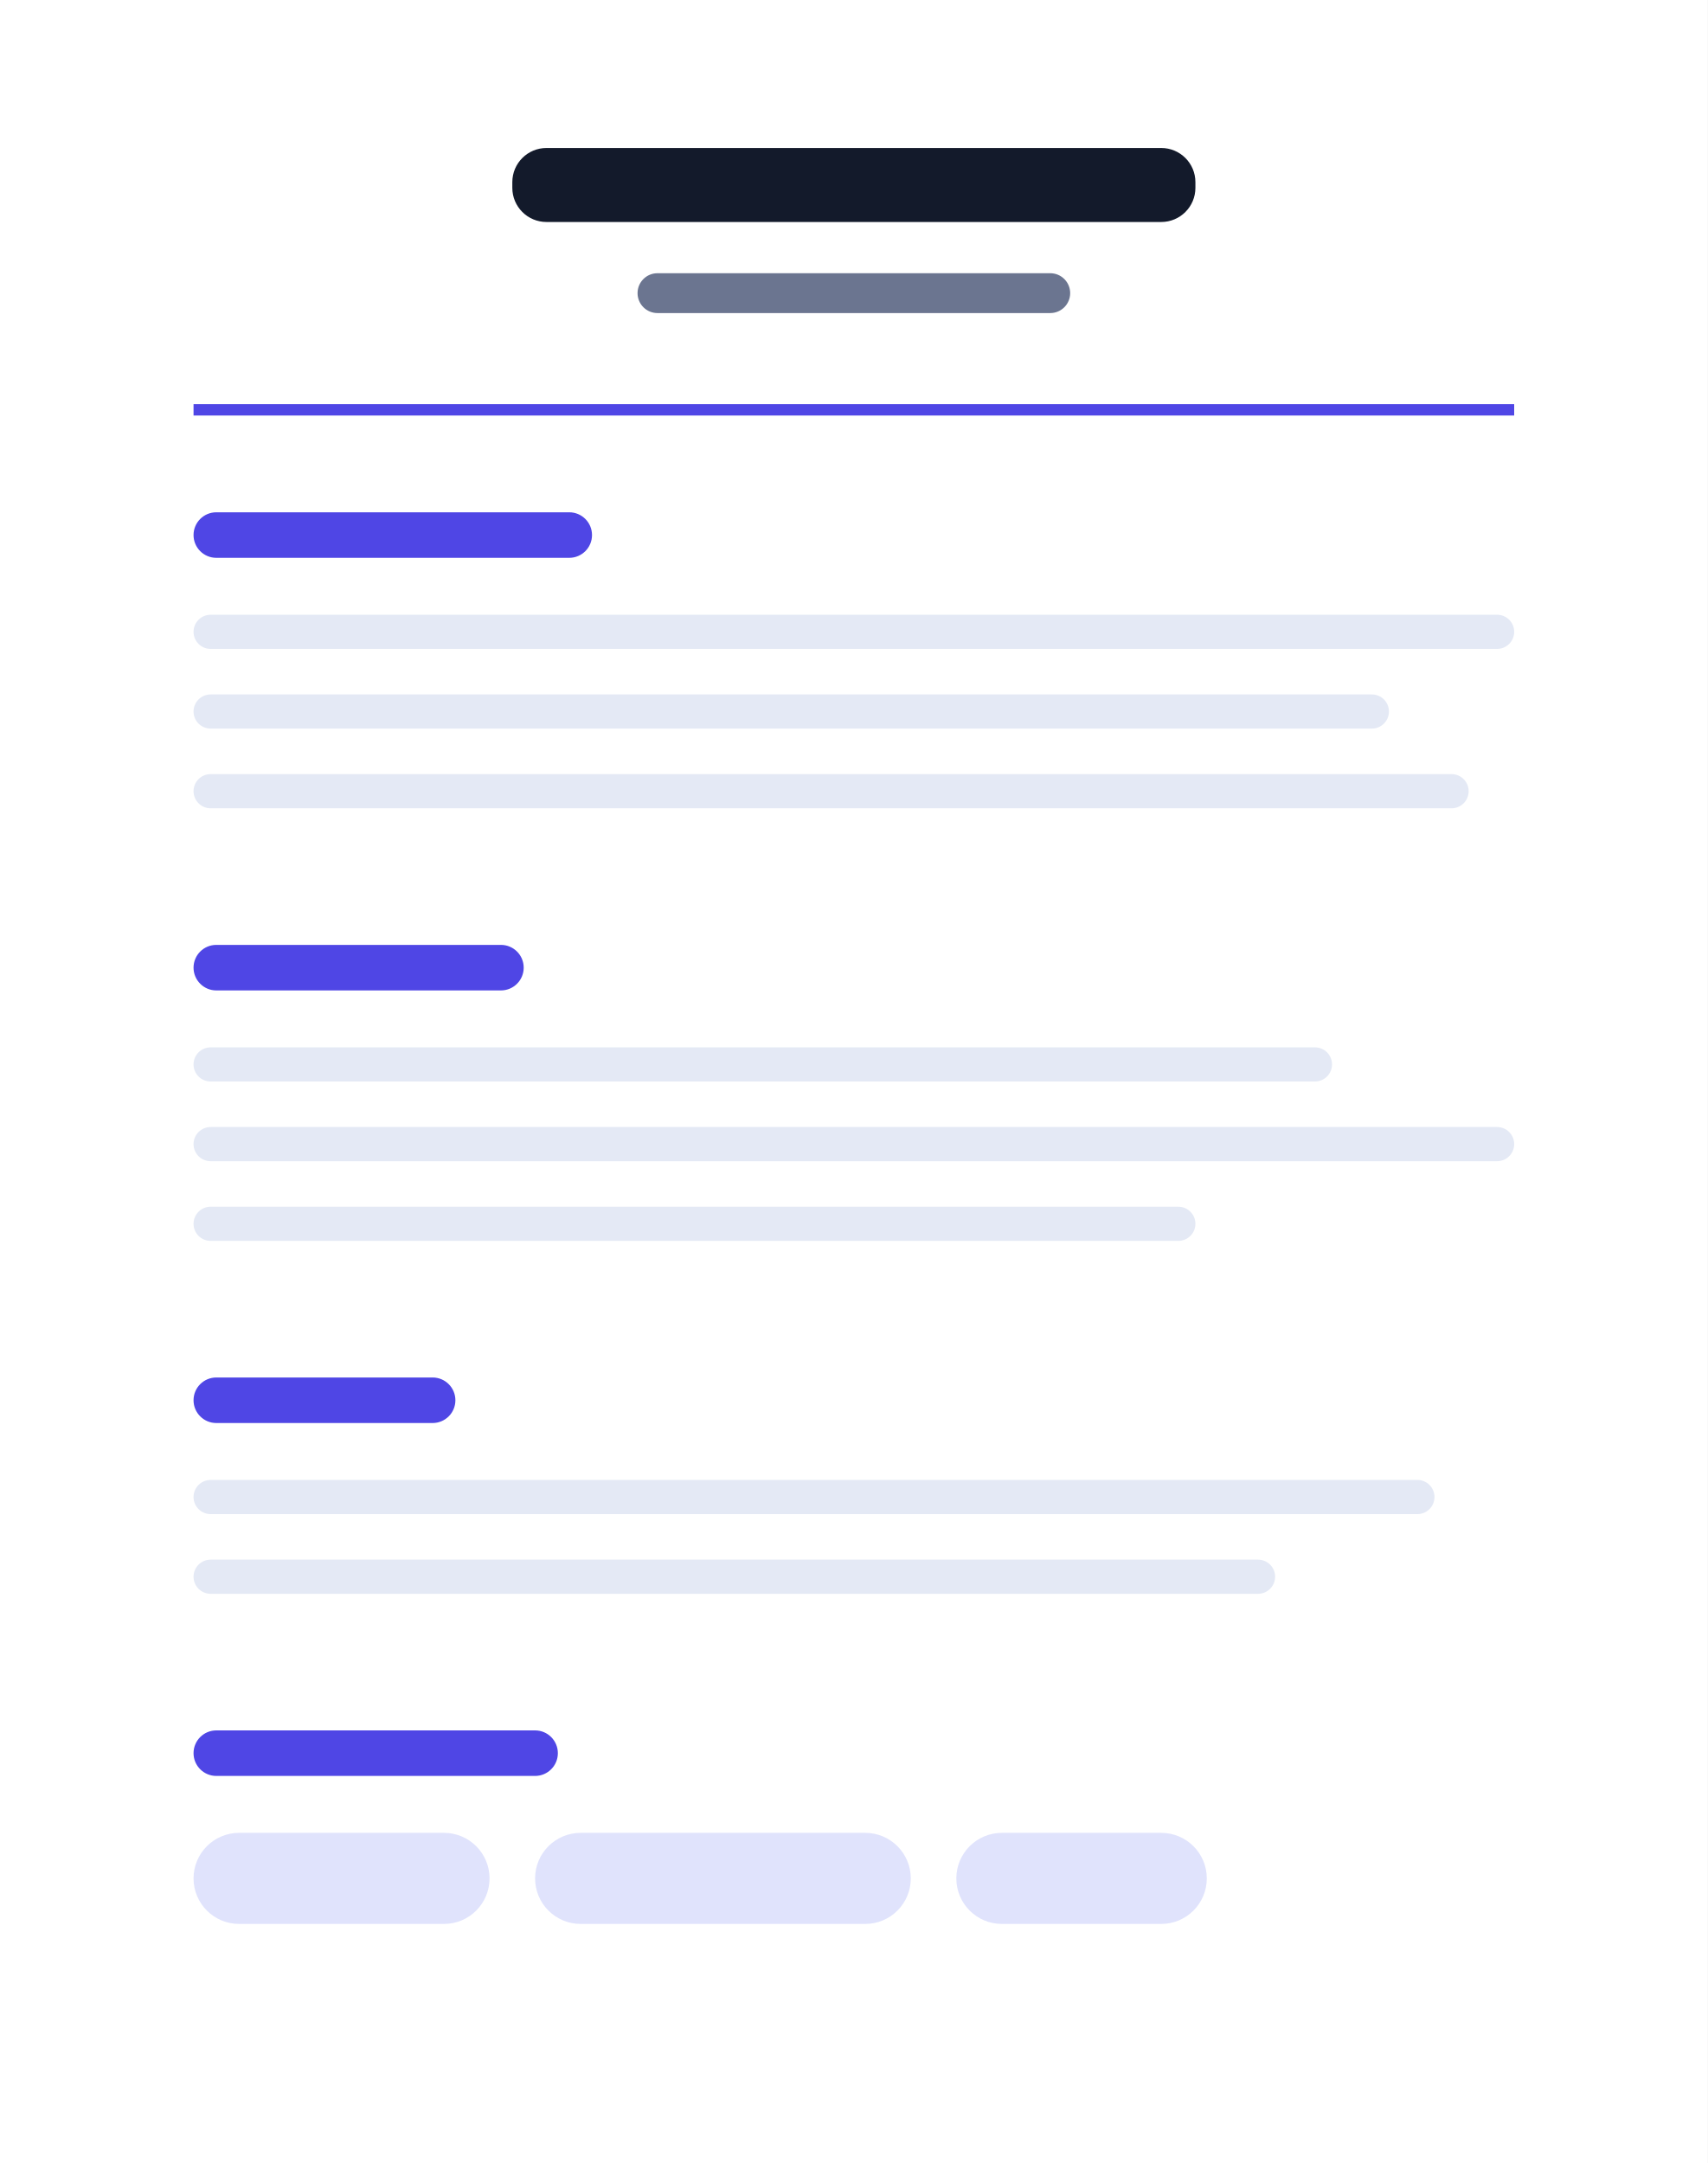
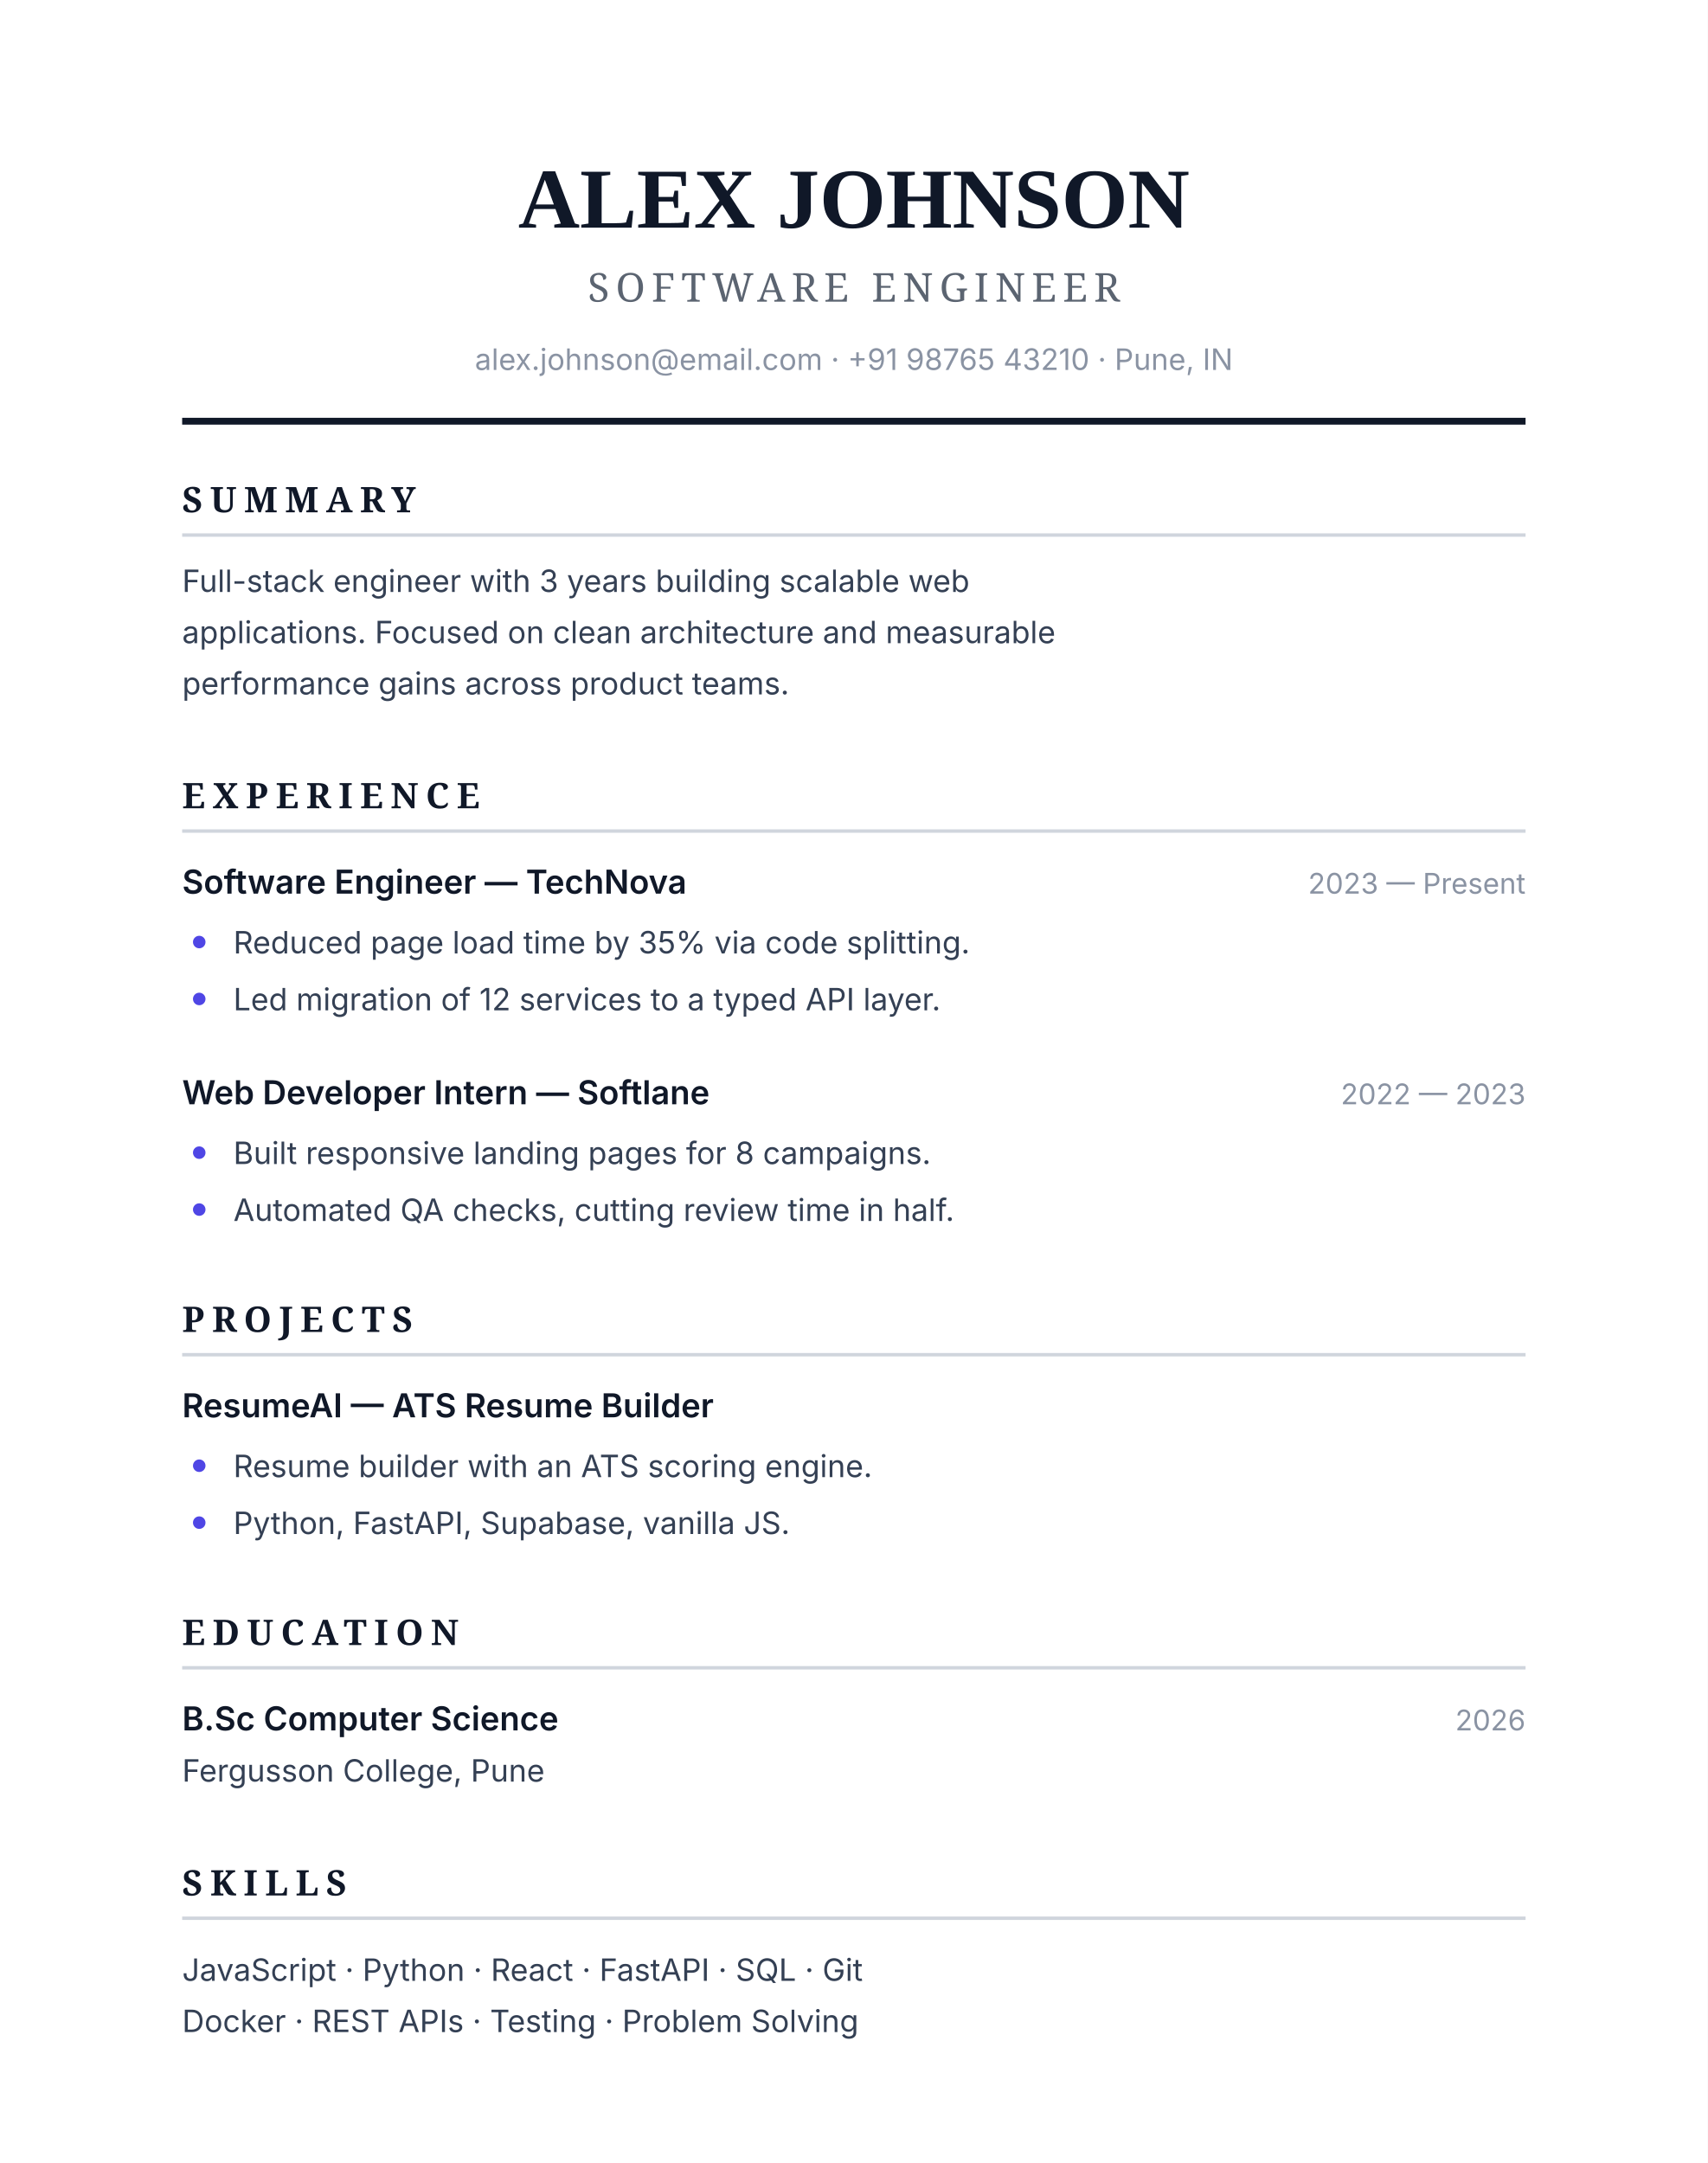
<svg xmlns="http://www.w3.org/2000/svg" viewBox="0 0 300 380" width="300" height="380" role="img" aria-label="Professional template preview">
+   <style>
+     .nm{font:700 15px Georgia,'Times New Roman',serif;fill:#101828}
+     .rl{font:400 7px Georgia,serif;fill:#5b6471;letter-spacing:1.1px}
+     .ct{font:400 5.2px Inter,Arial,sans-serif;fill:#8a93a3}
+     .sh{font:700 6.2px Georgia,serif;fill:#101828;letter-spacing:1.3px}
+     .bd{font:400 5.4px Inter,Arial,sans-serif;fill:#344054}
+     .mt{font:400 5px Inter,Arial,sans-serif;fill:#8a93a3}
+     .jb{font:600 5.8px Inter,Arial,sans-serif;fill:#101828}
+   </style>
  <rect width="300" height="380" fill="#ffffff" />
-   <rect x="90" y="26" width="120" height="13" rx="6" fill="#131a2b" />
-   <rect x="112" y="48" width="76" height="7" rx="3.5" fill="#6b7590" />
-   <line x1="34" y1="72" x2="266" y2="72" stroke="#4f46e5" stroke-width="2" />
-   <rect x="34" y="90" width="70" height="8" rx="4" fill="#4f46e5" />
-   <rect x="34" y="108" width="232" height="6" rx="3" fill="#e4e9f5" />
-   <rect x="34" y="122" width="210" height="6" rx="3" fill="#e4e9f5" />
-   <rect x="34" y="136" width="224" height="6" rx="3" fill="#e4e9f5" />
-   <rect x="34" y="166" width="58" height="8" rx="4" fill="#4f46e5" />
-   <rect x="34" y="184" width="200" height="6" rx="3" fill="#e4e9f5" />
-   <rect x="34" y="198" width="232" height="6" rx="3" fill="#e4e9f5" />
-   <rect x="34" y="212" width="176" height="6" rx="3" fill="#e4e9f5" />
-   <rect x="34" y="242" width="46" height="8" rx="4" fill="#4f46e5" />
-   <rect x="34" y="260" width="218" height="6" rx="3" fill="#e4e9f5" />
-   <rect x="34" y="274" width="190" height="6" rx="3" fill="#e4e9f5" />
-   <rect x="34" y="304" width="64" height="8" rx="4" fill="#4f46e5" />
-   <rect x="34" y="322" width="52" height="16" rx="8" fill="#e0e3fc" />
-   <rect x="94" y="322" width="66" height="16" rx="8" fill="#e0e3fc" />
-   <rect x="168" y="322" width="44" height="16" rx="8" fill="#e0e3fc" />
+   <text class="nm" x="150" y="40" text-anchor="middle">ALEX JOHNSON</text>
+   <text class="rl" x="150" y="53" text-anchor="middle">SOFTWARE ENGINEER</text>
+   <text class="ct" x="150" y="65" text-anchor="middle">alex.johnson@email.com  ·  +91 98765 43210  ·  Pune, IN</text>
+   <line x1="32" y1="74" x2="268" y2="74" stroke="#101828" stroke-width="1.2" />
+   <text class="sh" x="32" y="90">SUMMARY</text>
+   <line x1="32" y1="94" x2="268" y2="94" stroke="#d0d5dd" stroke-width=".6" />
+   <text class="bd" x="32" y="104">Full-stack engineer with 3 years building scalable web</text>
+   <text class="bd" x="32" y="113">applications. Focused on clean architecture and measurable</text>
+   <text class="bd" x="32" y="122">performance gains across product teams.</text>
+   <text class="sh" x="32" y="142">EXPERIENCE</text>
+   <line x1="32" y1="146" x2="268" y2="146" stroke="#d0d5dd" stroke-width=".6" />
+   <text class="jb" x="32" y="157">Software Engineer — TechNova</text>
+   <text class="mt" x="268" y="157" text-anchor="end">2023 — Present</text>
+   <circle cx="35" cy="165.5" r="1.1" fill="#4f46e5" />
+   <text class="bd" x="41" y="167.5">Reduced page load time by 35% via code splitting.</text>
+   <circle cx="35" cy="175.5" r="1.1" fill="#4f46e5" />
+   <text class="bd" x="41" y="177.5">Led migration of 12 services to a typed API layer.</text>
+   <text class="jb" x="32" y="194">Web Developer Intern — Softlane</text>
+   <text class="mt" x="268" y="194" text-anchor="end">2022 — 2023</text>
+   <circle cx="35" cy="202.5" r="1.1" fill="#4f46e5" />
+   <text class="bd" x="41" y="204.5">Built responsive landing pages for 8 campaigns.</text>
+   <circle cx="35" cy="212.5" r="1.1" fill="#4f46e5" />
+   <text class="bd" x="41" y="214.5">Automated QA checks, cutting review time in half.</text>
+   <text class="sh" x="32" y="234">PROJECTS</text>
+   <line x1="32" y1="238" x2="268" y2="238" stroke="#d0d5dd" stroke-width=".6" />
+   <text class="jb" x="32" y="249">ResumeAI — ATS Resume Builder</text>
+   <circle cx="35" cy="257.5" r="1.1" fill="#4f46e5" />
+   <text class="bd" x="41" y="259.5">Resume builder with an ATS scoring engine.</text>
+   <circle cx="35" cy="267.5" r="1.1" fill="#4f46e5" />
+   <text class="bd" x="41" y="269.5">Python, FastAPI, Supabase, vanilla JS.</text>
+   <text class="sh" x="32" y="289">EDUCATION</text>
+   <line x1="32" y1="293" x2="268" y2="293" stroke="#d0d5dd" stroke-width=".6" />
+   <text class="jb" x="32" y="304">B.Sc Computer Science</text>
+   <text class="mt" x="268" y="304" text-anchor="end">2026</text>
+   <text class="bd" x="32" y="313">Fergusson College, Pune</text>
+   <text class="sh" x="32" y="333">SKILLS</text>
+   <line x1="32" y1="337" x2="268" y2="337" stroke="#d0d5dd" stroke-width=".6" />
+   <text class="bd" x="32" y="348">JavaScript  ·  Python  ·  React  ·  FastAPI  ·  SQL  ·  Git</text>
+   <text class="bd" x="32" y="357">Docker  ·  REST APIs  ·  Testing  ·  Problem Solving</text>
</svg>
